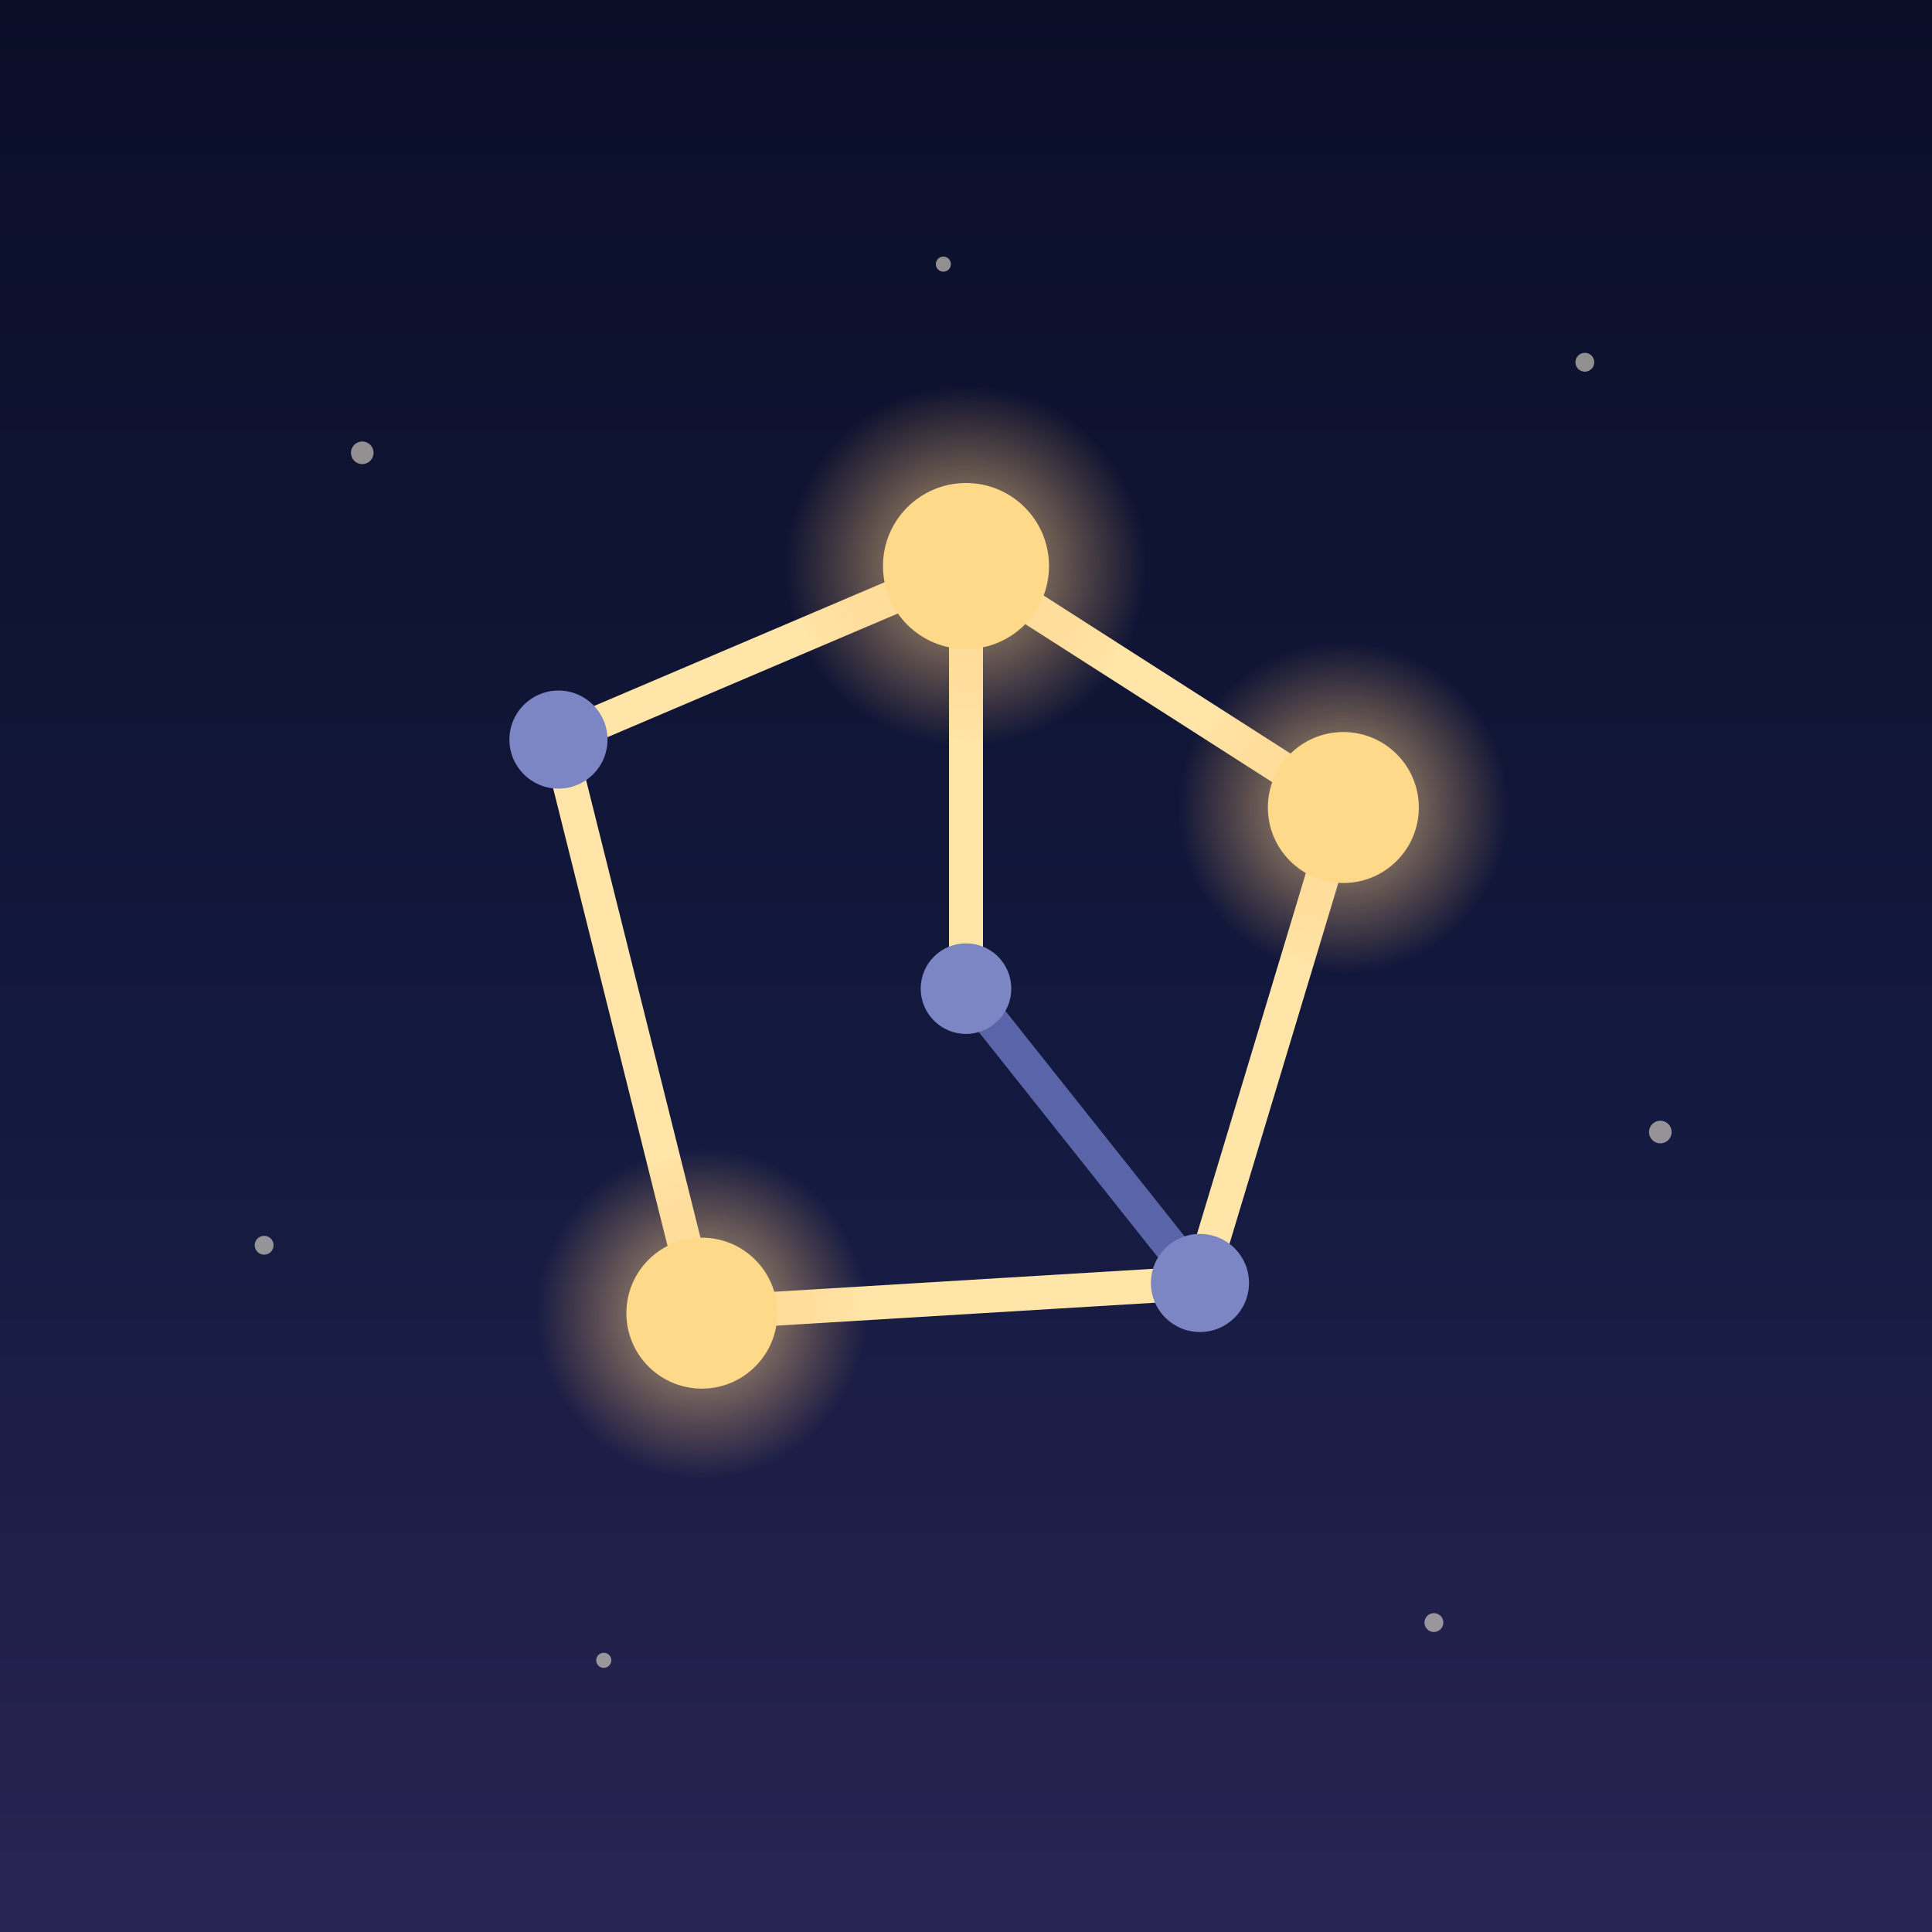
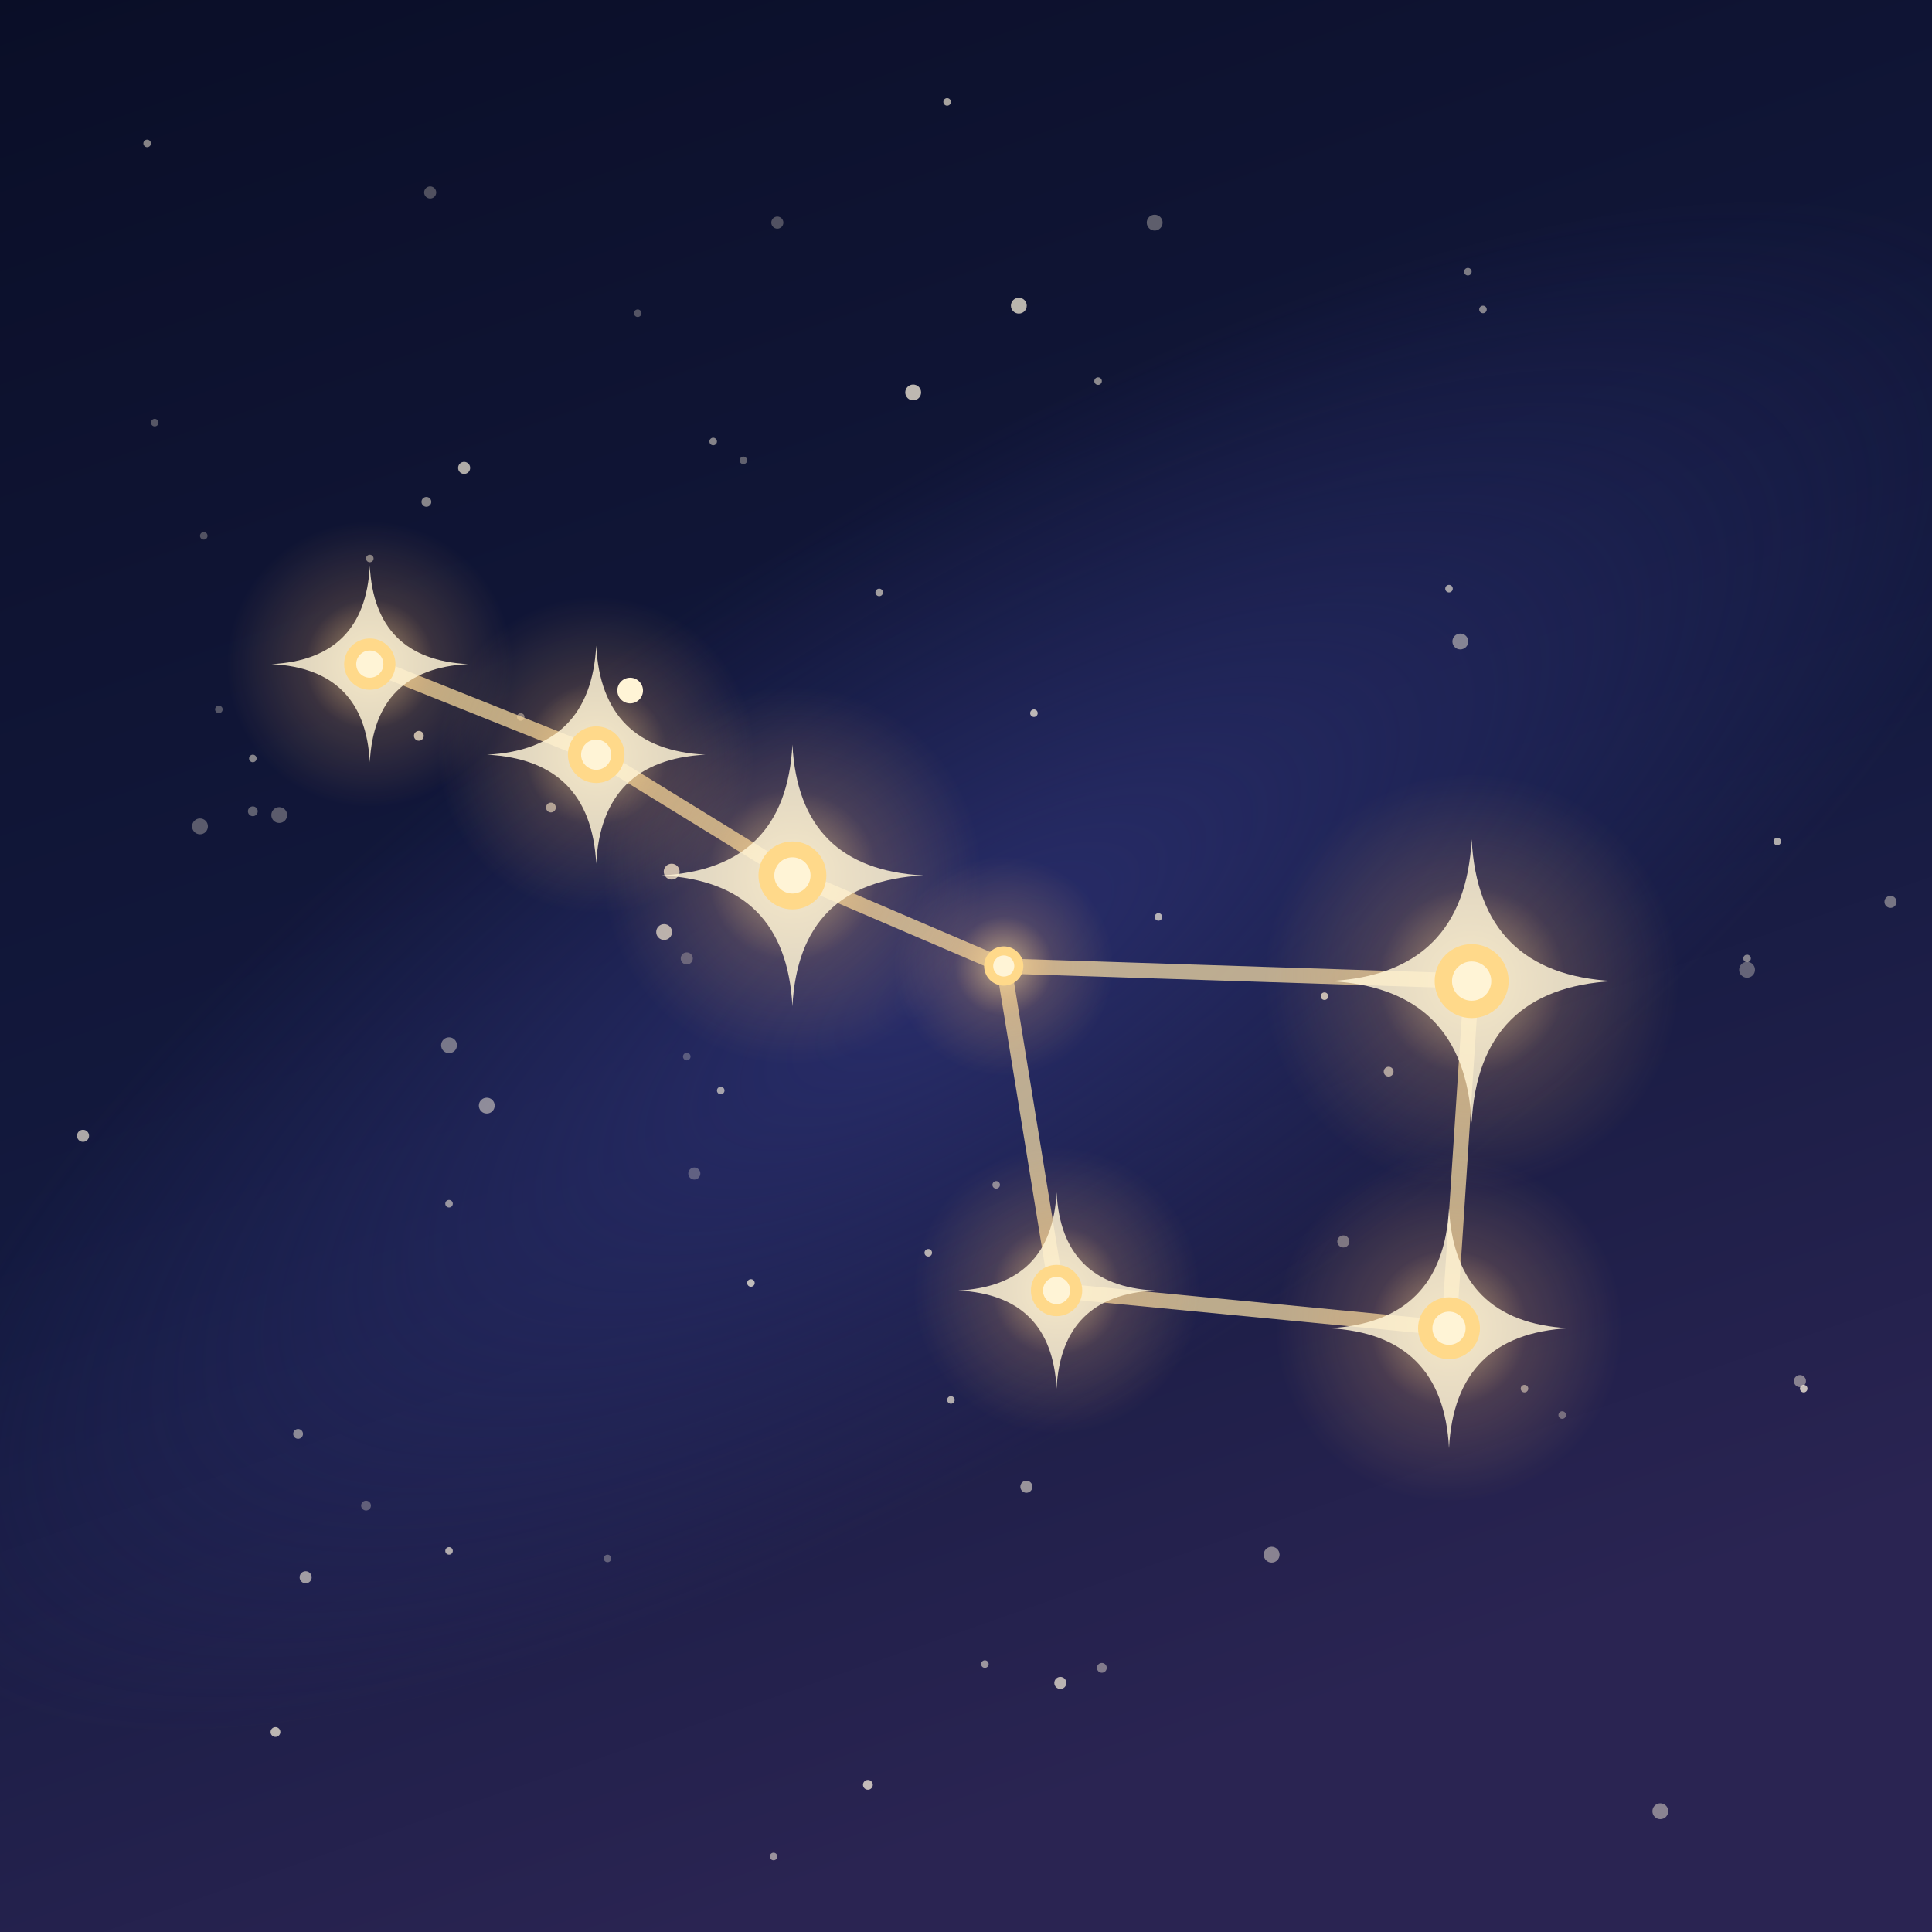
<svg xmlns="http://www.w3.org/2000/svg" viewBox="0 0 512 512">
  <defs>
-     <linearGradient id="night" x1="0" y1="0" x2="0" y2="1">
+     <linearGradient id="night" x1="0" y1="0" x2=".35" y2="1">
      <stop offset="0" stop-color="#0a0e27" />
-       <stop offset=".6" stop-color="#141a40" />
+       <stop offset=".62" stop-color="#141a40" />
      <stop offset="1" stop-color="#2a2452" />
    </linearGradient>
+     <radialGradient id="band" cx=".5" cy=".5" r=".5">
+       <stop offset="0" stop-color="#2b2f6e" stop-opacity=".9" />
+       <stop offset="1" stop-color="#2b2f6e" stop-opacity="0" />
+     </radialGradient>
    <radialGradient id="halo">
-       <stop offset="0" stop-color="#ffe2a0" stop-opacity=".75" />
+       <stop offset="0" stop-color="#ffe2a0" stop-opacity=".7" />
+       <stop offset=".45" stop-color="#ffb867" stop-opacity=".18" />
      <stop offset="1" stop-color="#ffb867" stop-opacity="0" />
    </radialGradient>
  </defs>
  <rect width="512" height="512" fill="url(#night)" />
-   <g fill="#fff6e0" opacity=".55">
-     <circle cx="96" cy="120" r="3" />
-     <circle cx="420" cy="96" r="2.5" />
-     <circle cx="440" cy="300" r="3" />
-     <circle cx="70" cy="330" r="2.5" />
-     <circle cx="160" cy="440" r="2" />
-     <circle cx="380" cy="430" r="2.5" />
-     <circle cx="250" cy="70" r="2" />
+   <ellipse cx="256" cy="256" rx="330" ry="120" fill="url(#band)" transform="rotate(-32 256 256)" />
+   <g fill="#fff6e0">
+     <circle cx="169" cy="83" r="1" opacity="0.29" />
+     <circle cx="274" cy="189" r="1" opacity="0.70" />
+     <circle cx="114" cy="51" r="1.6" opacity="0.28" />
+     <circle cx="53" cy="219" r="2.1" opacity="0.31" />
+     <circle cx="119" cy="319" r="1" opacity="0.54" />
+     <circle cx="205" cy="492" r="1" opacity="0.53" />
+     <circle cx="74" cy="216" r="2.1" opacity="0.31" />
+     <circle cx="161" cy="413" r="1" opacity="0.30" />
+     <circle cx="291" cy="101" r="1" opacity="0.52" />
+     <circle cx="39" cy="38" r="1" opacity="0.50" />
+     <circle cx="272" cy="394" r="1.6" opacity="0.54" />
+     <circle cx="233" cy="157" r="1" opacity="0.60" />
+     <circle cx="129" cy="293" r="2.1" opacity="0.50" />
+     <circle cx="178" cy="231" r="2.1" opacity="0.74" />
+     <circle cx="67" cy="215" r="1.3" opacity="0.33" />
+     <circle cx="251" cy="27" r="1" opacity="0.63" />
+     <circle cx="292" cy="442" r="1.3" opacity="0.42" />
+     <circle cx="182" cy="254" r="1.6" opacity="0.28" />
+     <circle cx="54" cy="142" r="1" opacity="0.28" />
+     <circle cx="356" cy="329" r="1.6" opacity="0.39" />
+     <circle cx="199" cy="340" r="1" opacity="0.72" />
+     <circle cx="184" cy="311" r="1.6" opacity="0.28" />
+     <circle cx="389" cy="72" r="1" opacity="0.45" />
+     <circle cx="463" cy="254" r="1" opacity="0.47" />
+     <circle cx="281" cy="446" r="1.6" opacity="0.68" />
+     <circle cx="146" cy="214" r="1.3" opacity="0.59" />
+     <circle cx="197" cy="122" r="1" opacity="0.34" />
+     <circle cx="123" cy="124" r="1.6" opacity="0.67" />
+     <circle cx="98" cy="148" r="1" opacity="0.46" />
+     <circle cx="191" cy="289" r="1" opacity="0.60" />
+     <circle cx="264" cy="314" r="1" opacity="0.48" />
+     <circle cx="440" cy="480" r="2.1" opacity="0.45" />
+     <circle cx="206" cy="59" r="1.6" opacity="0.28" />
+     <circle cx="41" cy="112" r="1" opacity="0.30" />
+     <circle cx="306" cy="59" r="2.1" opacity="0.33" />
+     <circle cx="58" cy="188" r="1" opacity="0.29" />
+     <circle cx="111" cy="195" r="1.3" opacity="0.73" />
+     <circle cx="307" cy="243" r="1" opacity="0.67" />
+     <circle cx="501" cy="239" r="1.6" opacity="0.41" />
+     <circle cx="79" cy="380" r="1.3" opacity="0.49" />
+     <circle cx="351" cy="264" r="1" opacity="0.73" />
+     <circle cx="270" cy="81" r="2.1" opacity="0.71" />
+     <circle cx="384" cy="156" r="1" opacity="0.60" />
+     <circle cx="138" cy="190" r="1" opacity="0.43" />
+     <circle cx="119" cy="277" r="2.1" opacity="0.41" />
+     <circle cx="119" cy="411" r="1" opacity="0.65" />
+     <circle cx="414" cy="375" r="1" opacity="0.35" />
+     <circle cx="252" cy="371" r="1" opacity="0.65" />
+     <circle cx="242" cy="104" r="2.1" opacity="0.73" />
+     <circle cx="230" cy="473" r="1.3" opacity="0.73" />
+     <circle cx="189" cy="117" r="1" opacity="0.49" />
+     <circle cx="176" cy="247" r="2.1" opacity="0.67" />
+     <circle cx="246" cy="332" r="1" opacity="0.67" />
+     <circle cx="67" cy="201" r="1" opacity="0.49" />
+     <circle cx="97" cy="399" r="1.3" opacity="0.29" />
+     <circle cx="477" cy="366" r="1.6" opacity="0.45" />
+     <circle cx="478" cy="368" r="1" opacity="0.75" />
+     <circle cx="22" cy="301" r="1.6" opacity="0.65" />
+     <circle cx="81" cy="418" r="1.6" opacity="0.58" />
+     <circle cx="182" cy="280" r="1" opacity="0.26" />
+     <circle cx="404" cy="368" r="1" opacity="0.51" />
+     <circle cx="471" cy="223" r="1" opacity="0.66" />
+     <circle cx="113" cy="133" r="1.3" opacity="0.50" />
+     <circle cx="387" cy="170" r="2.1" opacity="0.46" />
+     <circle cx="73" cy="459" r="1.3" opacity="0.70" />
+     <circle cx="337" cy="412" r="2.1" opacity="0.46" />
+     <circle cx="463" cy="257" r="2.1" opacity="0.33" />
+     <circle cx="261" cy="441" r="1" opacity="0.55" />
+     <circle cx="393" cy="82" r="1" opacity="0.49" />
+     <circle cx="368" cy="284" r="1.3" opacity="0.59" />
  </g>
-   <g stroke-linecap="round" stroke-width="9">
-     <path d="M148 196 L256 150 L356 214 L318 340 L186 348 Z" fill="none" stroke="#ffe6a8" />
-     <path d="M256 150 L256 262" stroke="#ffe6a8" />
-     <path d="M256 262 L318 340" stroke="#5a64a8" />
+   <g stroke="#ffe6a8" stroke-width="4" stroke-linecap="round" stroke-linejoin="round" opacity=".7" fill="none">
+     <path d="M98 176 L158 200 L210 232 L266 256 L280 342 L384 352 L390 260 L266 256" />
  </g>
-   <g>
-     <circle cx="256" cy="150" r="48" fill="url(#halo)" />
-     <circle cx="356" cy="214" r="44" fill="url(#halo)" />
-     <circle cx="186" cy="348" r="44" fill="url(#halo)" />
-   </g>
-   <g fill="#ffd98a">
-     <circle cx="256" cy="150" r="22" />
-     <circle cx="356" cy="214" r="20" />
-     <circle cx="186" cy="348" r="20" />
-   </g>
-   <g fill="#7d86c4">
-     <circle cx="148" cy="196" r="13" />
-     <circle cx="318" cy="340" r="13" />
-     <circle cx="256" cy="262" r="12" />
-   </g>
+   <circle cx="98" cy="176" r="38" fill="url(#halo)" />
+   <circle cx="158" cy="200" r="42" fill="url(#halo)" />
+   <circle cx="210" cy="232" r="50" fill="url(#halo)" />
+   <circle cx="266" cy="256" r="29" fill="url(#halo)" />
+   <circle cx="280" cy="342" r="38" fill="url(#halo)" />
+   <circle cx="384" cy="352" r="46" fill="url(#halo)" />
+   <circle cx="390" cy="260" r="55" fill="url(#halo)" />
+   <path d="M98.0 149.99 Q99.3 174.7 124.01 176.0 Q99.3 177.3 98.0 202.01 Q96.7 177.3 71.99 176.0 Q96.7 174.7 98.0 149.99Z" fill="#fff4d6" opacity=".85" />
+   <circle cx="98" cy="176" r="6.8" fill="#ffd98a" />
+   <circle cx="98" cy="176" r="3.6" fill="#fff4d6" />
+   <path d="M158.0 171.1 Q159.445 198.555 186.9 200.0 Q159.445 201.445 158.0 228.9 Q156.555 201.445 129.1 200.0 Q156.555 198.555 158.0 171.1Z" fill="#fff4d6" opacity=".85" />
+   <circle cx="158" cy="200" r="7.5" fill="#ffd98a" />
+   <circle cx="158" cy="200" r="4.0" fill="#fff4d6" />
+   <path d="M210.0 197.32 Q211.734 230.266 244.68 232.0 Q211.734 233.734 210.0 266.68 Q208.266 233.734 175.32 232.0 Q208.266 230.266 210.0 197.32Z" fill="#fff4d6" opacity=".85" />
+   <circle cx="210" cy="232" r="9.0" fill="#ffd98a" />
+   <circle cx="210" cy="232" r="4.8" fill="#fff4d6" />
+   <circle cx="266" cy="256" r="5.2" fill="#ffd98a" />
+   <circle cx="266" cy="256" r="2.8" fill="#fff4d6" />
+   <path d="M280.0 315.99 Q281.3 340.7 306.01 342.0 Q281.3 343.3 280.0 368.01 Q278.7 343.3 253.99 342.0 Q278.7 340.7 280.0 315.99Z" fill="#fff4d6" opacity=".85" />
+   <circle cx="280" cy="342" r="6.8" fill="#ffd98a" />
+   <circle cx="280" cy="342" r="3.6" fill="#fff4d6" />
+   <path d="M384.0 320.21 Q385.589 350.411 415.79 352.0 Q385.589 353.589 384.0 383.79 Q382.411 353.589 352.21 352.0 Q382.411 350.411 384.0 320.21Z" fill="#fff4d6" opacity=".85" />
+   <circle cx="384" cy="352" r="8.2" fill="#ffd98a" />
+   <circle cx="384" cy="352" r="4.4" fill="#fff4d6" />
+   <path d="M390.0 222.43 Q391.878 258.122 427.57 260.0 Q391.878 261.878 390.0 297.57 Q388.122 261.878 352.43 260.0 Q388.122 258.122 390.0 222.43Z" fill="#fff4d6" opacity=".85" />
+   <circle cx="390" cy="260" r="9.8" fill="#ffd98a" />
+   <circle cx="390" cy="260" r="5.2" fill="#fff4d6" />
+   <circle cx="167" cy="183" r="3.4" fill="#fff4d6" />
</svg>
